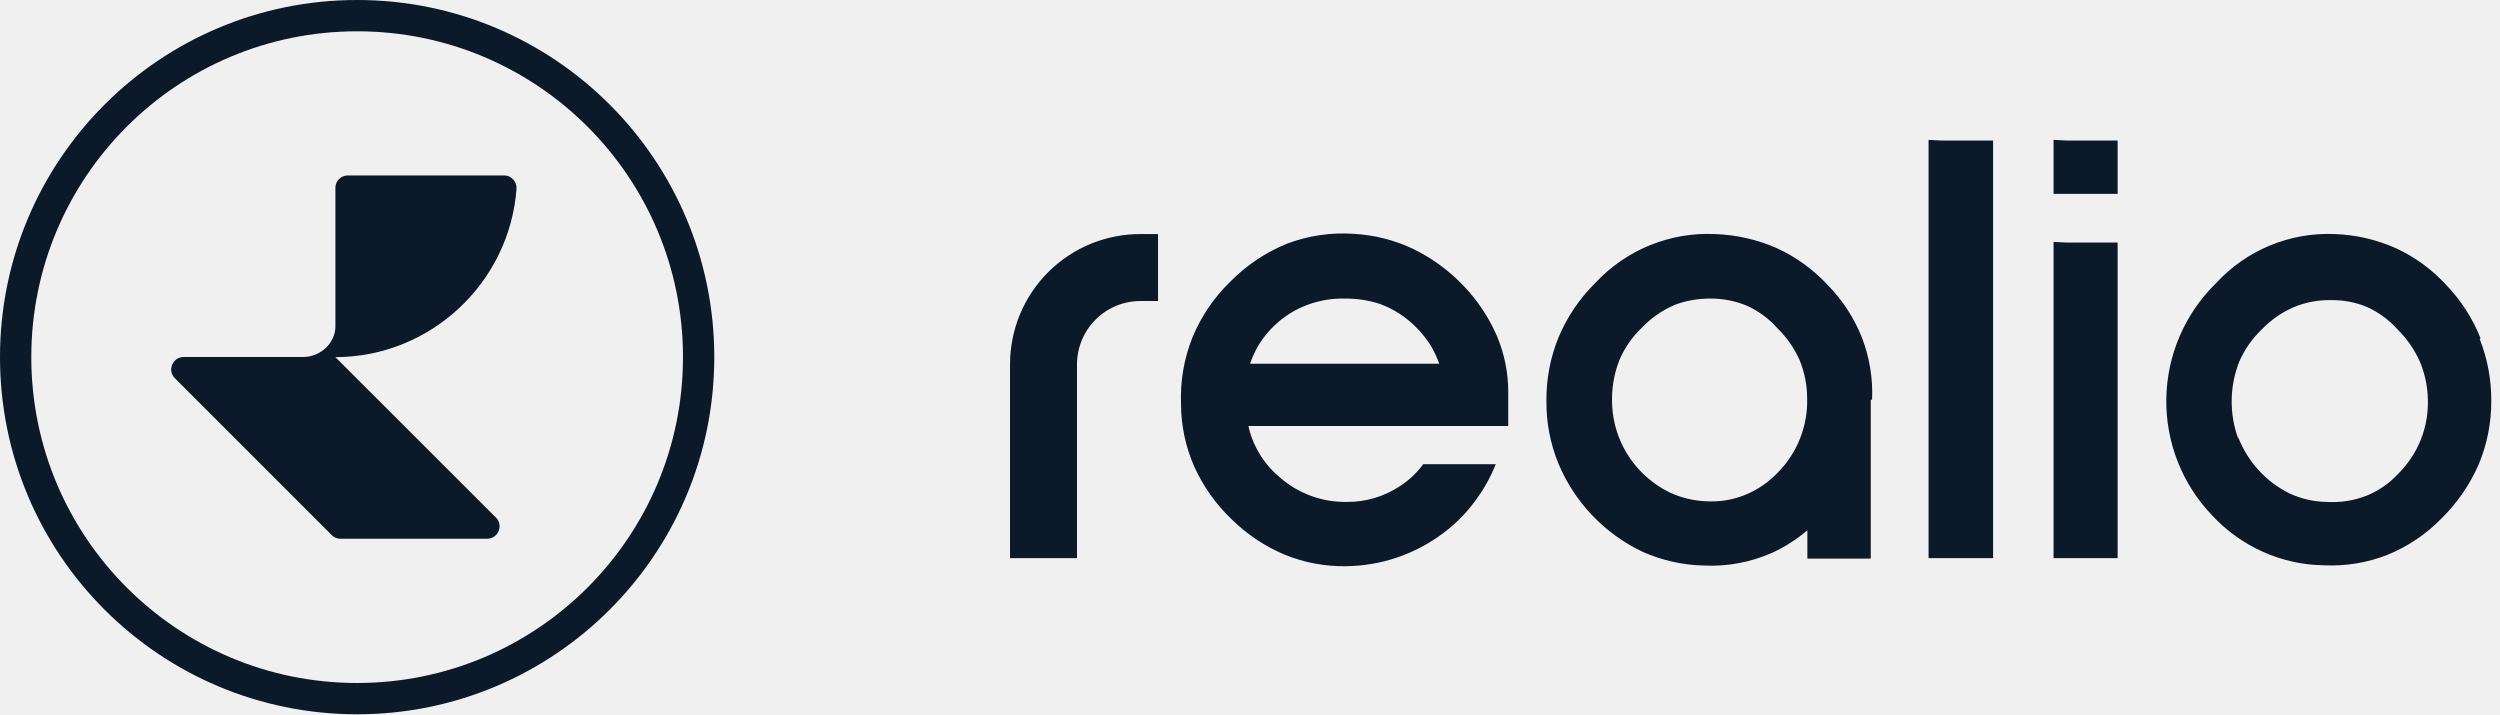
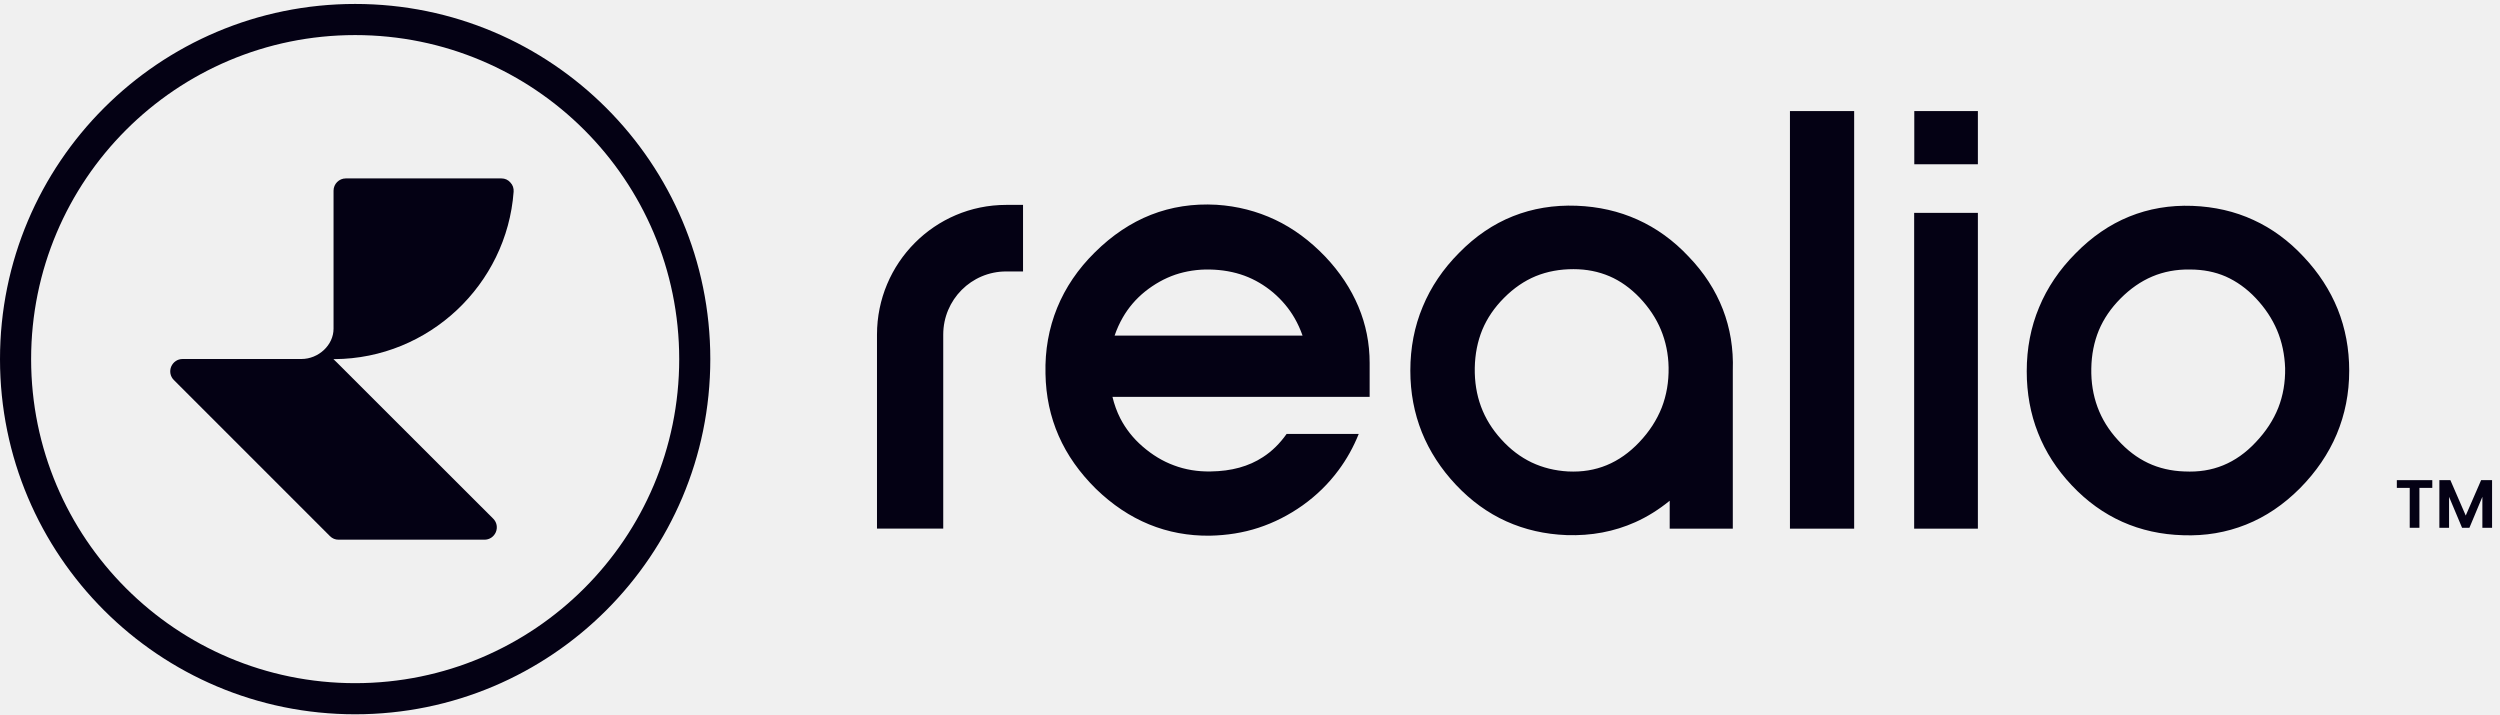
<svg xmlns="http://www.w3.org/2000/svg" width="98" height="28" viewBox="0 0 98 28" fill="none">
-   <g clip-path="url(#clip0_252_20262)">
-     <path fill-rule="evenodd" clip-rule="evenodd" d="M28 14C28 6.266 21.734 0 14 0C6.266 0 0 6.266 0 14C0 21.734 6.266 28 14 28C21.734 28 28 21.729 28 14ZM19.764 6.877H13.631C13.365 6.877 13.148 7.095 13.148 7.36V12.802C13.148 13.446 12.56 13.995 11.878 13.995H7.199C7 13.995 6.829 14.109 6.749 14.294C6.673 14.478 6.711 14.682 6.853 14.824L13.005 20.976C13.1 21.071 13.214 21.118 13.346 21.118H19.096C19.295 21.118 19.465 21.005 19.546 20.82C19.622 20.635 19.584 20.432 19.442 20.29L13.403 14.256L13.29 14.142L13.143 14H13.185C16.908 13.976 19.977 11.064 20.247 7.403C20.256 7.265 20.214 7.137 20.119 7.038C20.024 6.929 19.906 6.877 19.764 6.877ZM14 1.227C21.057 1.227 26.773 6.943 26.773 14C26.773 21.052 21.057 26.773 14 26.773C6.948 26.773 1.227 21.057 1.227 14C1.227 6.943 6.943 1.227 14 1.227Z" fill="#0B1928" />
-   </g>
-   <g clip-path="url(#clip1_252_20262)">
-     <path fill-rule="evenodd" clip-rule="evenodd" d="M65.616 11.967C65.145 12.172 64.719 12.47 64.365 12.842C63.992 13.195 63.694 13.621 63.49 14.093C63.299 14.569 63.198 15.076 63.192 15.589C63.18 16.105 63.266 16.619 63.446 17.103C63.809 18.061 64.522 18.846 65.441 19.299C65.891 19.51 66.379 19.629 66.876 19.649C67.395 19.682 67.915 19.598 68.398 19.404C68.885 19.208 69.323 18.909 69.685 18.529C70.068 18.144 70.368 17.684 70.566 17.179C70.765 16.673 70.858 16.132 70.84 15.589C70.836 15.082 70.735 14.58 70.542 14.11C70.333 13.641 70.036 13.217 69.667 12.859C69.336 12.487 68.931 12.189 68.477 11.984C68.025 11.796 67.54 11.701 67.051 11.704C66.542 11.699 66.036 11.794 65.564 11.984L65.616 11.967ZM73.334 15.677V21.898H70.849V20.787C70.436 21.14 69.977 21.435 69.484 21.662C68.635 22.041 67.708 22.215 66.78 22.169C65.959 22.149 65.15 21.967 64.4 21.635C62.894 20.924 61.708 19.676 61.075 18.135C60.767 17.368 60.612 16.547 60.62 15.72C60.61 14.86 60.774 14.005 61.101 13.209C61.437 12.412 61.928 11.689 62.545 11.083C63.14 10.445 63.867 9.943 64.675 9.614C65.484 9.285 66.354 9.135 67.226 9.175C68.055 9.204 68.871 9.388 69.632 9.718C70.392 10.065 71.076 10.559 71.645 11.17C72.228 11.764 72.686 12.47 72.992 13.244C73.287 14.014 73.421 14.836 73.386 15.659L73.334 15.677ZM49.324 13.55C49.194 13.776 49.086 14.014 49 14.259H56.42C56.333 14.024 56.227 13.796 56.105 13.577C55.868 13.197 55.573 12.857 55.23 12.57C54.891 12.288 54.507 12.066 54.092 11.914C53.649 11.77 53.185 11.699 52.718 11.704C52.255 11.693 51.792 11.764 51.353 11.914C50.919 12.061 50.516 12.286 50.163 12.579C49.831 12.853 49.547 13.181 49.324 13.55ZM39.593 14.259H42.218V21.88H39.593V14.259H42.218C42.222 13.933 42.29 13.61 42.418 13.31C42.546 13.01 42.732 12.738 42.965 12.51C43.198 12.281 43.474 12.101 43.777 11.979C44.08 11.858 44.403 11.797 44.73 11.8H45.395V9.175H44.73C44.058 9.171 43.393 9.299 42.771 9.552C42.149 9.805 41.583 10.179 41.106 10.651C40.629 11.123 40.25 11.685 39.99 12.304C39.731 12.923 39.596 13.588 39.593 14.259ZM76.107 5.509H78.129V21.88H75.6V5.483L76.107 5.509ZM87.736 17.138C88.106 18.092 88.817 18.875 89.731 19.334C90.197 19.553 90.704 19.67 91.218 19.675C91.74 19.706 92.262 19.626 92.75 19.439C93.232 19.245 93.666 18.947 94.018 18.564C94.399 18.184 94.698 17.731 94.897 17.231C95.095 16.732 95.189 16.197 95.173 15.659C95.162 15.148 95.055 14.643 94.858 14.172C94.647 13.701 94.35 13.274 93.984 12.912C93.651 12.541 93.246 12.243 92.793 12.037C92.348 11.85 91.868 11.758 91.385 11.765C90.877 11.753 90.374 11.849 89.906 12.045C89.435 12.251 89.01 12.548 88.655 12.92C88.284 13.276 87.986 13.701 87.78 14.172C87.398 15.139 87.382 16.212 87.736 17.19V17.138ZM97.204 13.288C97.508 14.06 97.662 14.882 97.658 15.712C97.663 16.564 97.496 17.409 97.168 18.197C96.822 18.992 96.326 19.714 95.707 20.323C95.107 20.939 94.386 21.425 93.59 21.749C92.8 22.06 91.953 22.2 91.105 22.16C90.281 22.15 89.468 21.972 88.716 21.635C87.962 21.299 87.283 20.814 86.721 20.209C85.539 18.979 84.891 17.33 84.919 15.624C84.947 13.918 85.648 12.292 86.87 11.1C87.457 10.46 88.177 9.956 88.98 9.624C89.782 9.291 90.648 9.138 91.516 9.175C92.343 9.203 93.157 9.39 93.913 9.727C94.666 10.073 95.342 10.567 95.9 11.179C96.476 11.78 96.931 12.488 97.238 13.262L97.204 13.288ZM81.007 9.508H83.011V21.88H80.5V9.482L81.007 9.508ZM81.007 5.509H83.011V7.6H80.5V5.483L81.007 5.509ZM54.853 19.072C55.218 18.842 55.536 18.545 55.79 18.197H58.633C58.431 18.705 58.163 19.184 57.837 19.623C57.447 20.158 56.971 20.625 56.428 21.005C55.359 21.765 54.083 22.18 52.771 22.195C51.95 22.209 51.135 22.057 50.373 21.749C49.594 21.423 48.884 20.951 48.282 20.358C47.663 19.768 47.164 19.064 46.812 18.284C46.473 17.512 46.298 16.678 46.296 15.834C46.26 14.937 46.416 14.042 46.751 13.209C47.093 12.389 47.599 11.647 48.239 11.03C48.868 10.392 49.621 9.889 50.452 9.552C51.289 9.235 52.185 9.104 53.077 9.167C53.878 9.212 54.662 9.411 55.387 9.753C56.128 10.112 56.797 10.601 57.365 11.197C57.916 11.77 58.36 12.436 58.677 13.165C58.974 13.866 59.126 14.619 59.123 15.379V16.7H48.938C49.003 17.005 49.109 17.3 49.254 17.575C49.47 17.997 49.767 18.371 50.129 18.678C50.864 19.34 51.825 19.697 52.815 19.675C53.539 19.678 54.248 19.468 54.853 19.072Z" fill="#0B1928" />
+   <g clip-path="url(#clip0_988_6361)">
+     <path d="M95.346 18.822V19.125H94.841V20.689H94.461V19.125H93.956V18.822H95.346Z" fill="#040114" />
+     <path d="M97.689 18.822V20.689H97.309V19.475L96.801 20.689H96.513L96.003 19.475V20.689H95.623V18.822H96.055L96.657 20.21L97.26 18.822H97.689Z" fill="#040114" />
+     <path fill-rule="evenodd" clip-rule="evenodd" d="M60.201 10.825C59.755 11.009 59.34 11.293 58.959 11.676C58.578 12.058 58.296 12.474 58.108 12.923C57.92 13.382 57.821 13.878 57.811 14.421C57.802 14.96 57.882 15.47 58.056 15.938C58.225 16.397 58.489 16.827 58.851 17.224C59.209 17.621 59.604 17.918 60.037 18.126C60.474 18.334 60.954 18.452 61.467 18.481C62.017 18.509 62.525 18.424 62.982 18.235C63.443 18.046 63.871 17.744 64.257 17.337C64.657 16.916 64.948 16.463 65.141 15.976C65.329 15.489 65.419 14.965 65.409 14.402C65.4 13.873 65.296 13.382 65.108 12.928C64.92 12.474 64.638 12.054 64.276 11.671C63.918 11.298 63.523 11.014 63.095 10.83C62.662 10.645 62.191 10.551 61.679 10.551C61.142 10.551 60.653 10.641 60.201 10.825ZM67.926 14.516V14.596V20.22V20.725H67.423H65.955H65.452V20.22V19.629C65.028 19.974 64.577 20.258 64.102 20.47C63.278 20.839 62.38 21.009 61.41 20.976C60.559 20.943 59.773 20.763 59.049 20.437C58.324 20.111 57.666 19.634 57.073 19.005C56.485 18.381 56.038 17.691 55.737 16.945C55.436 16.193 55.285 15.39 55.285 14.53C55.285 13.637 55.445 12.8 55.77 12.025C56.09 11.25 56.569 10.541 57.2 9.908C57.835 9.261 58.536 8.783 59.308 8.476C60.079 8.169 60.912 8.032 61.801 8.065C62.662 8.098 63.457 8.278 64.191 8.609C64.925 8.939 65.598 9.421 66.195 10.059C66.797 10.683 67.244 11.373 67.536 12.125C67.823 12.867 67.955 13.665 67.926 14.516ZM44.013 12.446C43.886 12.668 43.778 12.904 43.693 13.155H51.06C50.976 12.914 50.872 12.687 50.75 12.474C50.533 12.096 50.251 11.761 49.908 11.468C49.564 11.179 49.188 10.957 48.779 10.806C48.365 10.655 47.913 10.575 47.424 10.565C46.944 10.556 46.492 10.627 46.069 10.768C45.645 10.915 45.25 11.137 44.883 11.43C44.521 11.723 44.234 12.063 44.013 12.446ZM34.378 13.117H36.975V20.721H34.378V13.117H36.975C36.975 11.746 38.081 10.641 39.44 10.641H40.103V8.032H39.44C36.645 8.032 34.378 10.31 34.378 13.117ZM70.669 4.355H72.179H72.683V4.861V20.22V20.725H72.179H70.669H70.166V20.22V4.861V4.355H70.669ZM82.224 15.962C82.393 16.42 82.656 16.85 83.019 17.247C83.381 17.649 83.776 17.947 84.204 18.15C84.632 18.353 85.107 18.462 85.62 18.481H85.63C86.185 18.509 86.688 18.429 87.149 18.24C87.61 18.051 88.034 17.753 88.419 17.342L88.424 17.337C88.824 16.916 89.116 16.468 89.309 15.985C89.497 15.504 89.586 14.988 89.577 14.431C89.558 13.897 89.455 13.405 89.262 12.947C89.069 12.493 88.791 12.073 88.424 11.685C88.067 11.307 87.671 11.028 87.248 10.839C86.825 10.655 86.359 10.565 85.851 10.565H85.841C85.31 10.556 84.816 10.65 84.369 10.839C83.922 11.028 83.508 11.316 83.127 11.699C82.746 12.082 82.463 12.498 82.275 12.947C82.087 13.405 81.988 13.901 81.979 14.445C81.969 14.984 82.049 15.489 82.224 15.962ZM91.638 12.12C91.939 12.871 92.089 13.675 92.089 14.535C92.089 15.418 91.924 16.245 91.6 17.02C91.275 17.791 90.791 18.5 90.156 19.142C89.52 19.78 88.815 20.258 88.043 20.565C87.276 20.872 86.453 21.014 85.573 20.981C84.722 20.957 83.927 20.782 83.197 20.456C82.468 20.13 81.805 19.653 81.217 19.029C80.624 18.4 80.182 17.715 79.89 16.968C79.594 16.222 79.448 15.414 79.448 14.554C79.448 13.66 79.608 12.824 79.932 12.049C80.252 11.274 80.732 10.565 81.363 9.932C81.998 9.284 82.699 8.802 83.466 8.49C84.232 8.179 85.06 8.037 85.945 8.07C86.801 8.103 87.601 8.283 88.335 8.623C89.059 8.954 89.718 9.436 90.306 10.069C90.889 10.688 91.336 11.373 91.638 12.12ZM75.538 8.344H77.03H77.533V8.85V20.22V20.725H77.03H75.538H75.035V20.22V8.85V8.344H75.538ZM75.538 4.355H77.03H77.533V4.861V6.44H75.04V4.861V4.355H75.538ZM49.508 17.918C49.861 17.691 50.166 17.389 50.435 17.011H53.262C53.055 17.526 52.792 17.999 52.472 18.429C52.081 18.958 51.615 19.416 51.065 19.809C50.519 20.196 49.941 20.489 49.334 20.688C48.732 20.886 48.096 20.985 47.428 20.999C46.586 21.009 45.791 20.862 45.043 20.555C44.295 20.248 43.604 19.785 42.964 19.166L42.959 19.161C42.319 18.528 41.83 17.838 41.501 17.087C41.171 16.335 40.997 15.522 40.983 14.648C40.96 13.731 41.115 12.867 41.44 12.068C41.764 11.274 42.258 10.541 42.922 9.889C43.594 9.223 44.328 8.731 45.118 8.42C45.914 8.108 46.77 7.975 47.687 8.027C48.506 8.079 49.273 8.278 49.983 8.613C50.693 8.949 51.347 9.431 51.945 10.055C52.523 10.664 52.956 11.321 53.248 12.016C53.544 12.72 53.69 13.457 53.69 14.232V15.05V15.556H53.187H49.258H43.608C43.679 15.853 43.782 16.137 43.914 16.397C44.126 16.808 44.417 17.181 44.789 17.502C45.17 17.833 45.584 18.084 46.022 18.244C46.464 18.41 46.944 18.49 47.452 18.481H47.457C48.275 18.471 48.953 18.282 49.508 17.918Z" fill="#040114" />
+     <path fill-rule="evenodd" clip-rule="evenodd" d="M27.844 14.078C27.844 6.386 21.613 0.155 13.922 0.155C6.231 0.155 0 6.386 0 14.078C0 21.769 6.231 28 13.922 28C21.613 28 27.844 21.764 27.844 14.078ZM19.654 6.994H13.555C13.291 6.994 13.075 7.211 13.075 7.474V12.886C13.075 13.526 12.49 14.073 11.812 14.073H7.159C6.961 14.073 6.792 14.186 6.711 14.37C6.636 14.553 6.674 14.756 6.815 14.897L12.933 21.015C13.027 21.109 13.14 21.156 13.272 21.156H18.99C19.188 21.156 19.357 21.043 19.437 20.86C19.513 20.676 19.475 20.474 19.334 20.332L13.329 14.332L13.216 14.219L13.07 14.078H13.112C16.814 14.054 19.866 11.157 20.134 7.517C20.144 7.38 20.102 7.253 20.007 7.154C19.913 7.046 19.795 6.994 19.654 6.994ZM13.922 1.375C20.94 1.375 26.625 7.06 26.625 14.078C26.625 21.09 20.94 26.78 13.922 26.78C6.909 26.78 1.22 21.095 1.22 14.078C1.22 7.06 6.905 1.375 13.922 1.375Z" fill="#040114" />
  </g>
  <defs>
-     <clipPath id="clip0_252_20262">
-       <rect width="28" height="28" fill="white" />
-     </clipPath>
-     <clipPath id="clip1_252_20262">
-       <rect width="58.373" height="17.085" fill="white" transform="translate(39.3899 5.45752)" />
+     <clipPath id="clip0_988_6361">
+       <rect width="97.689" height="28" fill="white" />
    </clipPath>
  </defs>
</svg>
